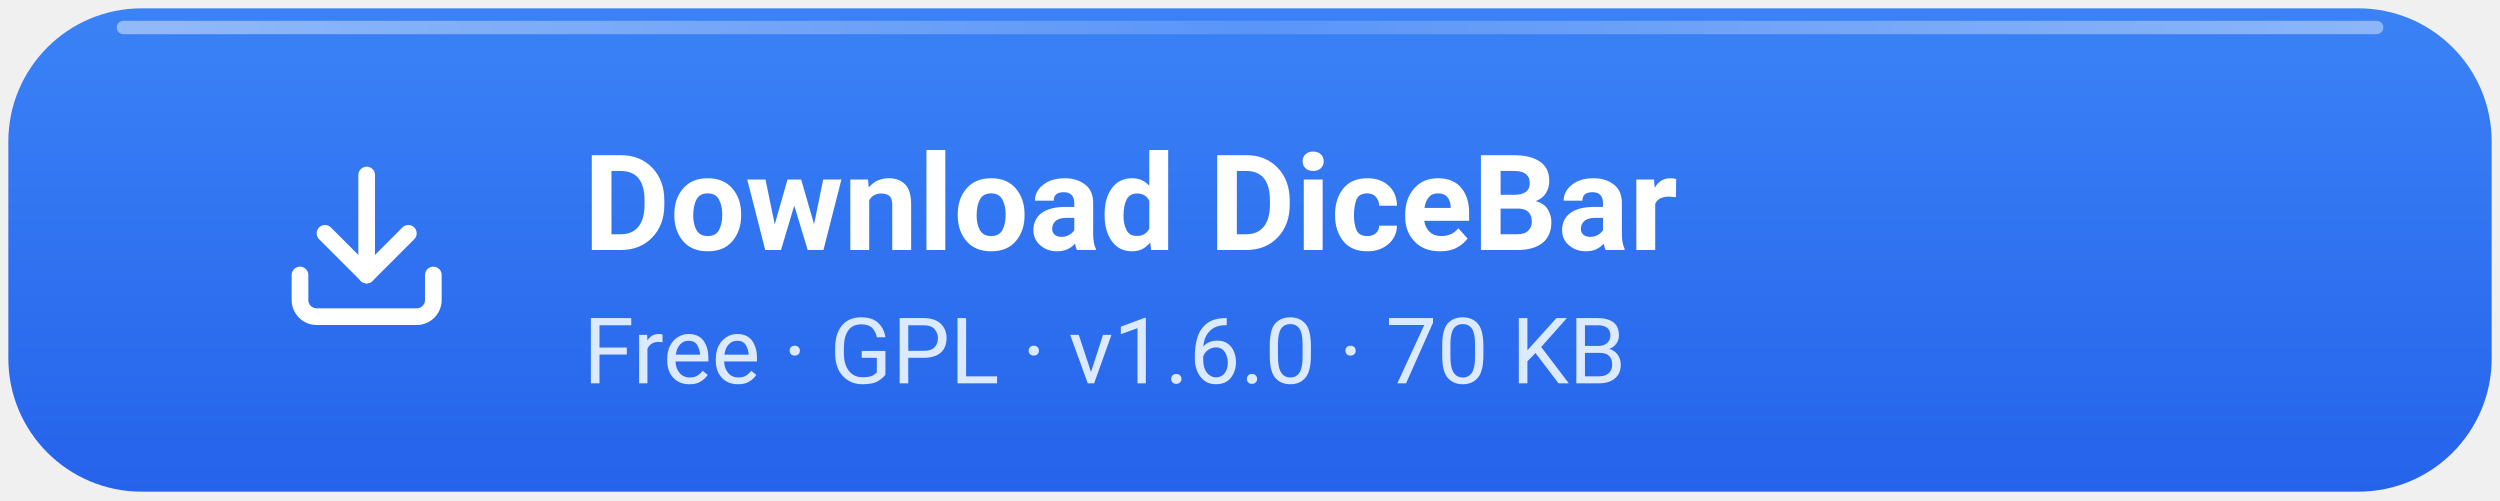
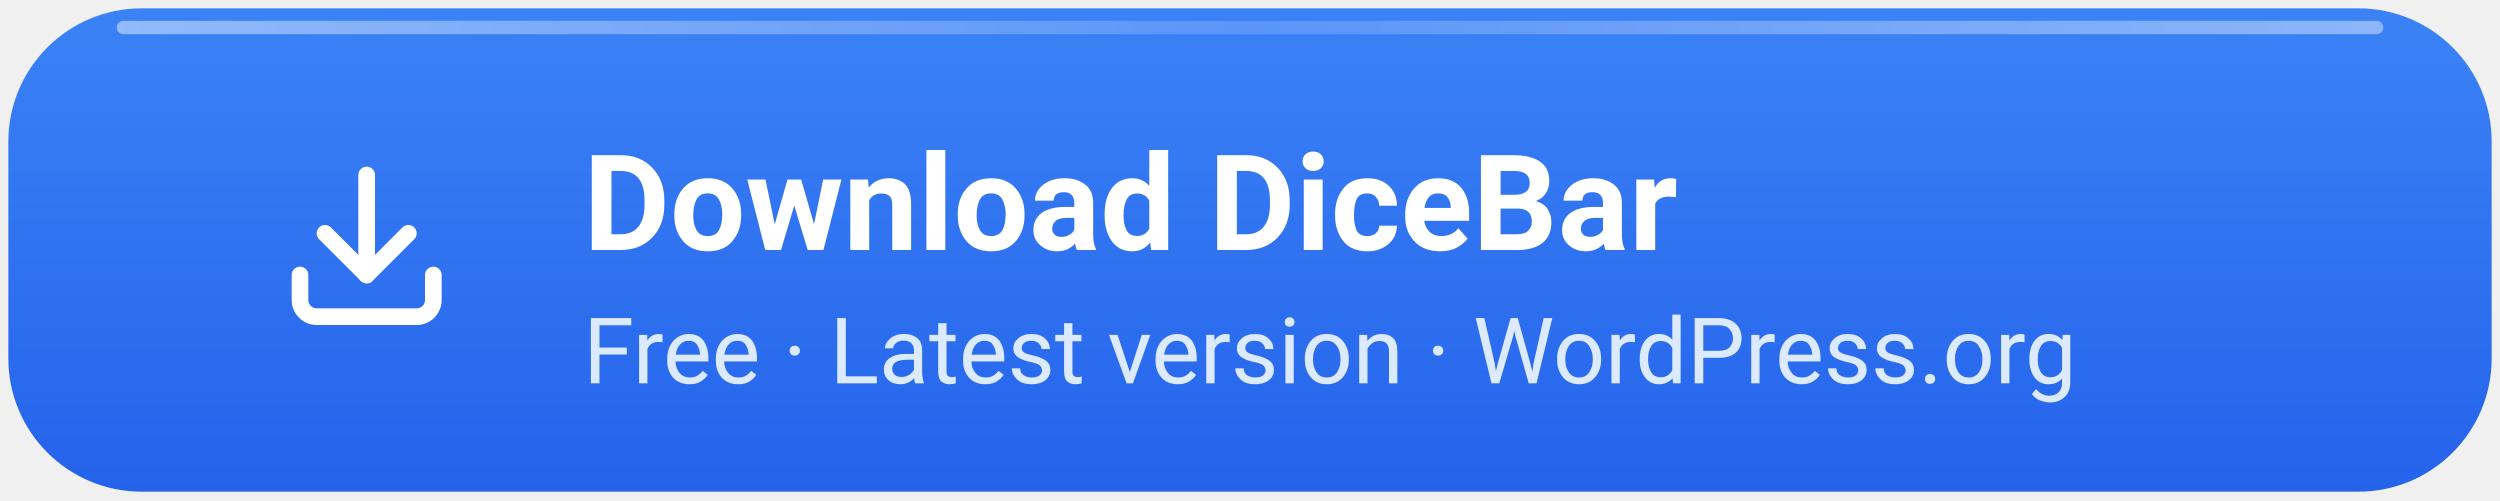
- <svg xmlns="http://www.w3.org/2000/svg" viewBox="0 0 300 60" width="300" height="60" role="img" aria-label="Download DiceBar, the latest release">
+ <svg xmlns="http://www.w3.org/2000/svg" viewBox="0 0 300 60" width="300" height="60" role="img" aria-label="Download DiceBar, the latest version from WordPress.org">
  <defs>
    <linearGradient id="fill" x1="0" y1="0" x2="0" y2="1">
      <stop offset="0%" stop-color="#3b82f6" />
      <stop offset="100%" stop-color="#2563eb" />
    </linearGradient>
    <linearGradient id="top" x1="0" y1="0" x2="1" y2="0">
      <stop offset="0%" stop-color="#ffffff" stop-opacity="0.45" />
      <stop offset="50%" stop-color="#ffffff" stop-opacity="0.16" />
      <stop offset="100%" stop-color="#ffffff" stop-opacity="0.42" />
    </linearGradient>
  </defs>
  <rect x="1" y="1" width="298" height="58" rx="16" fill="url(#fill)" />
  <rect x="14" y="2.5" width="272" height="1.6" rx="0.8" fill="url(#top)" />
  <g transform="translate(34 20)" stroke="#ffffff" stroke-width="2" fill="none" stroke-linecap="round" stroke-linejoin="round">
    <path d="M18 13v3a2 2 0 0 1-2 2H4a2 2 0 0 1-2-2v-3" />
    <path d="m5 8 5 5 5-5" />
    <path d="M10 13V1" />
  </g>
  <text x="70" y="30" font-family="-apple-system,BlinkMacSystemFont,Segoe UI,Roboto,sans-serif" font-size="16" font-weight="700" fill="#ffffff">Download DiceBar</text>
-   <text x="70" y="46" font-family="-apple-system,BlinkMacSystemFont,Segoe UI,Roboto,sans-serif" font-size="11" fill="#dbeafe">Free · GPL · v1.6.0 · 70 KB</text>
+   <text x="70" y="46" font-family="-apple-system,BlinkMacSystemFont,Segoe UI,Roboto,sans-serif" font-size="11" fill="#dbeafe">Free · Latest version · WordPress.org</text>
</svg>
